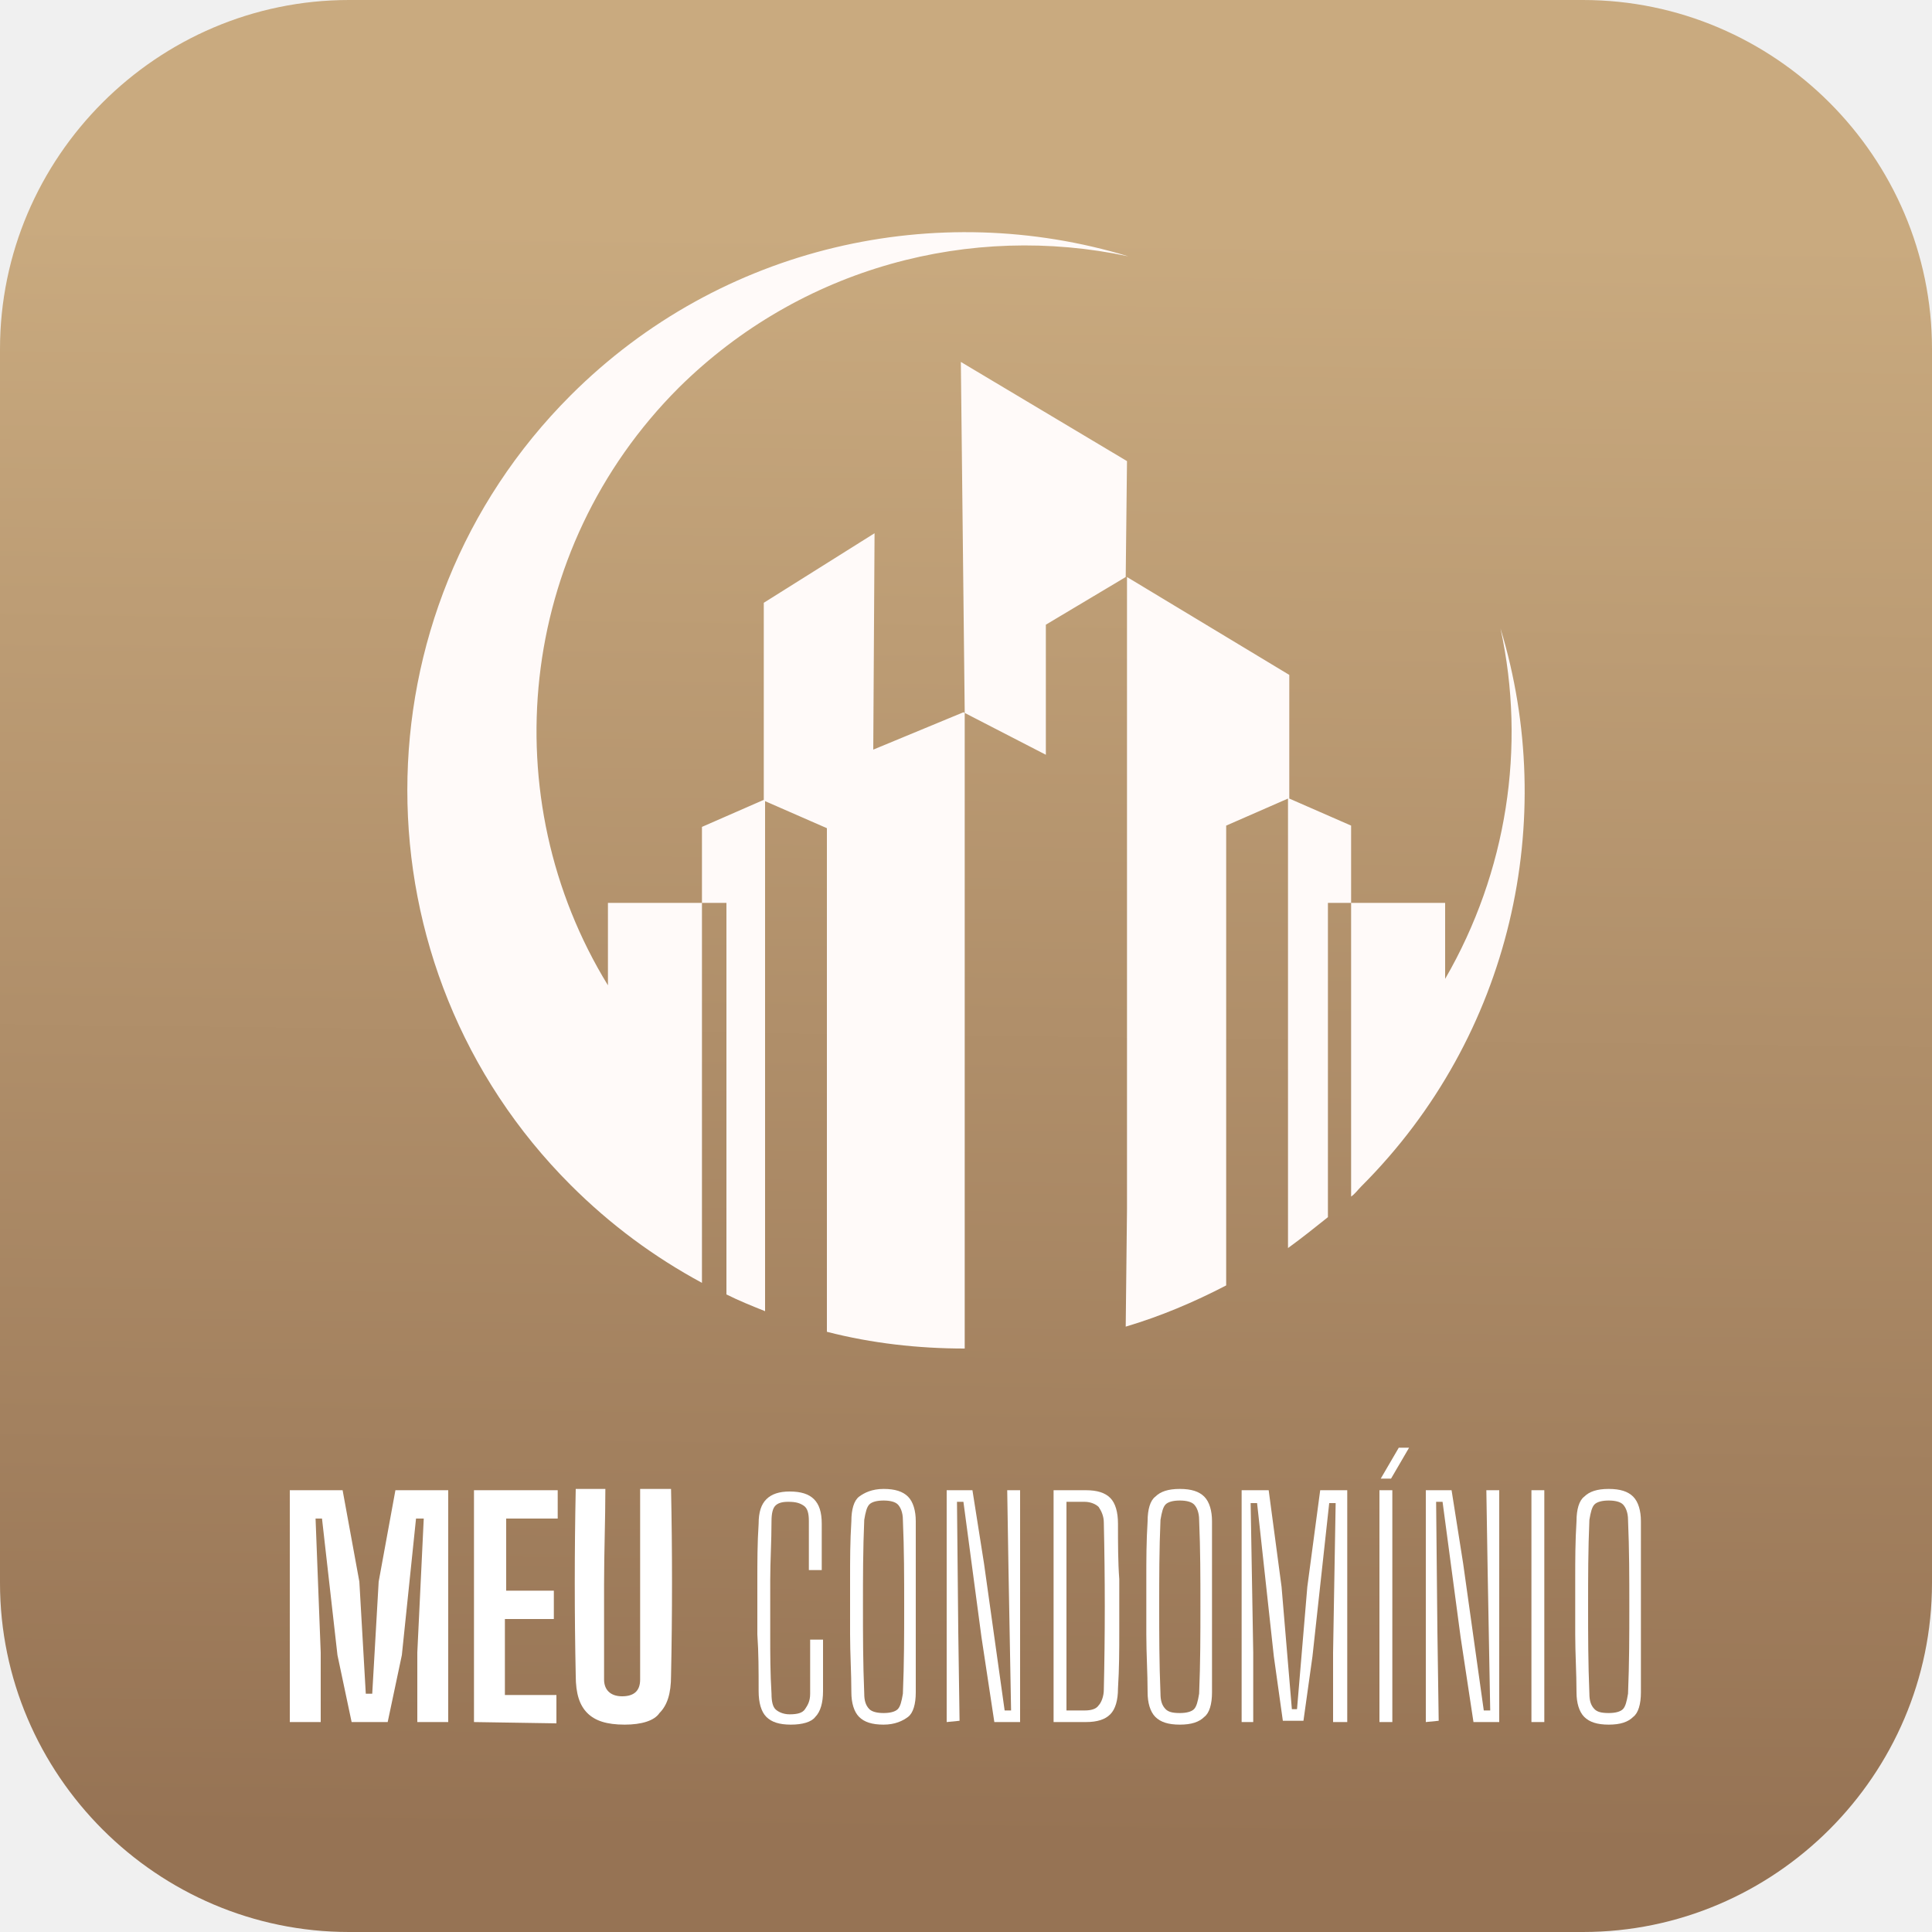
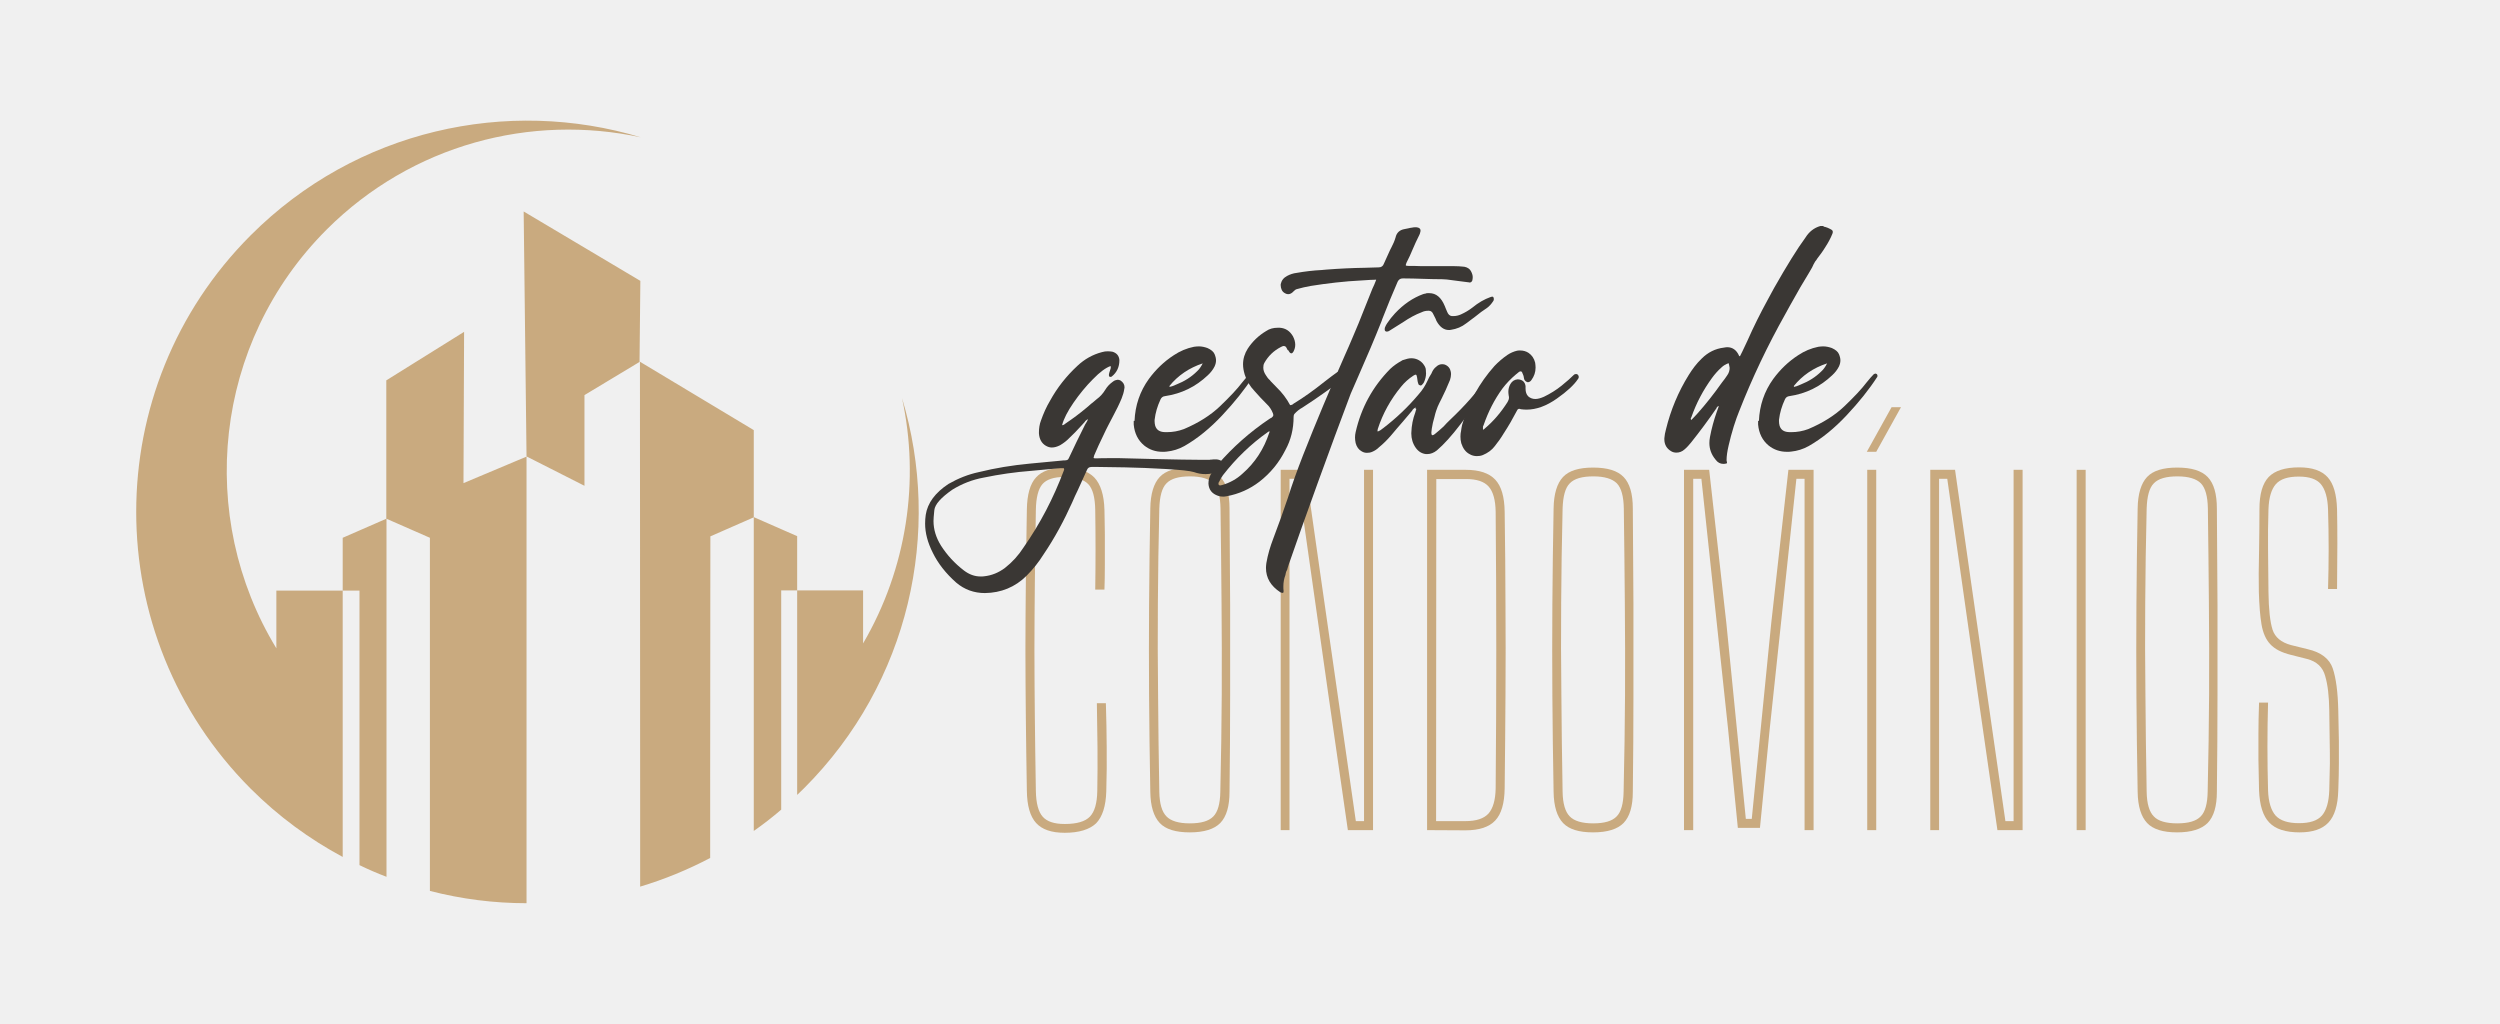
- <svg xmlns="http://www.w3.org/2000/svg" version="1.1" id="Layer_1" x="0px" y="0px" width="150px" height="150px" viewBox="0 0 150 150" style="enable-background:new 0 0 150 150;" xml:space="preserve">
+ <svg xmlns="http://www.w3.org/2000/svg" version="1.1" id="Layer_1" x="0px" y="0px" width="1221.2px" height="500px" viewBox="0 0 1221.2 500" style="enable-background:new 0 0 1221.2 500;" xml:space="preserve">
  <style type="text/css">
- 	.st0{fill:url(#SVGID_1_);}
- 	.st1{fill:#FFFAF9;}
- 	.st2{fill:none;}
- 	.st3{fill:#FFFFFF;}
+ 	.st0{fill:none;}
+ 	.st1{fill:#C9AA7F;}
+ 	.st2{fill:#3A3734;}
</style>
  <g id="layer_x5F_2">
-     <linearGradient id="SVGID_1_" gradientUnits="userSpaceOnUse" x1="7347.317" y1="7317.453" x2="7368.102" y2="5561.139" gradientTransform="matrix(7.110000e-02 0 0 7.110000e-02 -448.2121 -377.4283)">
-       <stop offset="0" style="stop-color:#967354" />
-       <stop offset="1" style="stop-color:#C9AA7F" />
-     </linearGradient>
-     <path class="st0" d="M122.9,0H27.1C12.2,0,0,12.2,0,27.1v95.8C0,137.8,12.2,150,27.1,150h95.8c14.9,0,27.1-12.2,27.1-27.1V27.1   C150,12.2,137.8,0,122.9,0z" />
-     <path class="st1" d="M87.5,93.9l0-49.1l12.6,7.6V62l4.8,2.1v6V85v7.3v0.6c0.3-0.2,0.5-0.5,0.8-0.8c11.7-11.7,15.3-28.5,10.8-43.3   c2,9.2,0.5,18.9-4.3,27.2v-5.9h-7.3h-1.8v16.4v5.8v2.2c-1,0.8-2,1.6-3.1,2.4v-4.6v-3.6V62l-4.8,2.1v27.2l0,0v8.5   c-2.5,1.3-5.1,2.4-7.8,3.2L87.5,93.9L87.5,93.9L87.5,93.9z M44.3,30.7C56,19,72.8,15.4,87.6,19.9c-12.2-2.6-25.4,0.8-34.9,10.2   C40.1,42.7,38.3,62,47.2,76.5v-6.4h7.4h1.8v16.7v6.2v7.5c1,0.5,2,0.9,3,1.3v-8.8V89V62.2l4.8,2.1v27.2l0,0v11.9   c3.5,0.9,7.1,1.3,10.7,1.3v-2.1v-8.2V55.3l-0.3-27.2l12.9,7.7l-0.1,9l-6.2,3.7v0v10.1l-6.4-3.3l-7,2.9l0.1-16.8l-8.6,5.4v15.3   l-4.8,2.1v5.9v15.2V93v6.6c-3.7-2-7.1-4.5-10.2-7.6C27.4,75.1,27.4,47.6,44.3,30.7L44.3,30.7z" />
    <g>
-       <rect y="107.2" class="st2" width="150" height="35" />
-       <path class="st3" d="M22.5,133.7v-18h4.1l1.3,7.1l0.5,8.7h0.5l0.5-8.7l1.3-7.1h4.1v18h-2.4v-5.4l0.5-10.4h-0.6l-1.1,10.6l-1.1,5.2    h-2.8l-1.1-5.2L25,117.9h-0.5l0.4,10.4v5.4H22.5z" />
-       <path class="st3" d="M36.8,133.7v-18h6.5v2.2h-4v5.6H43v2.2h-3.8v5.9h4v2.2L36.8,133.7L36.8,133.7z" />
-       <path class="st3" d="M48.5,133.9c-1.4,0-2.3-0.3-2.9-0.9c-0.6-0.6-0.9-1.5-0.9-2.9c-0.1-4.8-0.1-9.6,0-14.5H47    c0,2.4-0.1,4.9-0.1,7.4s0,5,0,7.4c0,0.8,0.5,1.3,1.4,1.3c0.9,0,1.4-0.4,1.4-1.3c0-2.4,0-4.9,0-7.4s0-5,0-7.4h2.4    c0.1,4.8,0.1,9.7,0,14.5c0,1.4-0.3,2.3-0.9,2.9C50.8,133.6,49.8,133.9,48.5,133.9z" />
-       <path class="st3" d="M61.4,133.9c-0.9,0-1.5-0.2-1.9-0.6s-0.6-1.1-0.6-2c0-1.6,0-3-0.1-4.4c0-1.4,0-2.8,0-4.2s0-2.9,0.1-4.4    c0-0.9,0.2-1.5,0.6-1.9s1-0.6,1.8-0.6c0.9,0,1.5,0.2,1.9,0.6c0.4,0.4,0.6,1,0.6,1.9c0,0.3,0,0.7,0,1.1c0,0.4,0,0.9,0,1.4    c0,0.5,0,0.8,0,1.1h-1c0-0.6,0-1.3,0-1.9c0-0.7,0-1.3,0-1.9c0-0.6-0.1-1-0.4-1.2s-0.6-0.3-1.2-0.3c-0.5,0-0.8,0.1-1,0.3    c-0.2,0.2-0.3,0.6-0.3,1.2c0,1.6-0.1,3.1-0.1,4.6c0,1.4,0,2.8,0,4.3c0,1.4,0,2.9,0.1,4.5c0,0.6,0.1,1,0.3,1.2    c0.2,0.2,0.6,0.4,1.1,0.4c0.6,0,1-0.1,1.2-0.4s0.4-0.6,0.4-1.2c0-0.7,0-1.3,0-2.1c0-0.7,0-1.4,0-2.1h1c0,0.7,0,1.4,0,2s0,1.3,0,2    c0,0.9-0.2,1.6-0.6,2C63,133.7,62.3,133.9,61.4,133.9z" />
-       <path class="st3" d="M68.6,133.9c-0.9,0-1.5-0.2-1.9-0.6c-0.4-0.4-0.6-1.1-0.6-1.9c0-1.5-0.1-3-0.1-4.5c0-1.4,0-2.8,0-4.3    s0-2.9,0.1-4.5c0-0.9,0.2-1.6,0.6-1.9s1-0.6,1.9-0.6s1.5,0.2,1.9,0.6c0.4,0.4,0.6,1.1,0.6,1.9c0,1.6,0,3,0,4.5s0,2.8,0,4.3    c0,1.4,0,2.9,0,4.5c0,0.9-0.2,1.6-0.6,1.9S69.5,133.9,68.6,133.9z M68.6,133c0.5,0,0.9-0.1,1.1-0.3c0.2-0.2,0.3-0.6,0.4-1.2    c0.1-2.4,0.1-4.6,0.1-6.8c0-2.2,0-4.4-0.1-6.7c0-0.6-0.2-1-0.4-1.2s-0.6-0.3-1.1-0.3s-0.9,0.1-1.1,0.3s-0.3,0.6-0.4,1.2    c-0.1,2.3-0.1,4.5-0.1,6.7s0,4.4,0.1,6.8c0,0.5,0.1,0.9,0.4,1.2C67.7,132.9,68.1,133,68.6,133z" />
-       <path class="st3" d="M73.5,133.7v-18h2l0.9,5.7l1.6,11.4h0.5l-0.2-10.9l-0.1-6.2h1v18h-2l-1-6.6l-1.4-10.5h-0.5l0.1,10.1l0.1,6.9    L73.5,133.7L73.5,133.7z" />
-       <path class="st3" d="M81.8,133.7v-18h2.5c0.9,0,1.5,0.2,1.9,0.6c0.4,0.4,0.6,1.1,0.6,2c0,1.5,0,3,0.1,4.3c0,1.4,0,2.7,0,4.1    c0,1.4,0,2.8-0.1,4.4c0,0.9-0.2,1.6-0.6,2c-0.4,0.4-1,0.6-1.9,0.6L81.8,133.7L81.8,133.7z M82.8,132.8h1.4c0.5,0,0.9-0.1,1.1-0.4    c0.2-0.2,0.4-0.7,0.4-1.2c0.1-4.3,0.1-8.6,0-13c0-0.5-0.2-0.9-0.4-1.2c-0.2-0.2-0.6-0.4-1.1-0.4h-1.4V132.8z" />
-       <path class="st3" d="M91.6,133.9c-0.9,0-1.5-0.2-1.9-0.6c-0.4-0.4-0.6-1.1-0.6-1.9c0-1.5-0.1-3-0.1-4.5c0-1.4,0-2.8,0-4.3    s0-2.9,0.1-4.5c0-0.9,0.2-1.6,0.6-1.9c0.4-0.4,1-0.6,1.9-0.6s1.5,0.2,1.9,0.6c0.4,0.4,0.6,1.1,0.6,1.9c0,1.6,0,3,0,4.5    s0,2.8,0,4.3c0,1.4,0,2.9,0,4.5c0,0.9-0.2,1.6-0.6,1.9C93.1,133.7,92.5,133.9,91.6,133.9z M91.6,133c0.5,0,0.9-0.1,1.1-0.3    c0.2-0.2,0.3-0.6,0.4-1.2c0.1-2.4,0.1-4.6,0.1-6.8c0-2.2,0-4.4-0.1-6.7c0-0.6-0.2-1-0.4-1.2c-0.2-0.2-0.6-0.3-1.1-0.3    c-0.5,0-0.9,0.1-1.1,0.3c-0.2,0.2-0.3,0.6-0.4,1.2c-0.1,2.3-0.1,4.5-0.1,6.7s0,4.4,0.1,6.8c0,0.5,0.1,0.9,0.4,1.2    C90.7,132.9,91,133,91.6,133z" />
-       <path class="st3" d="M96.4,133.7v-18h2.1l1,7.5l0.8,9.5h0.4l0.8-9.5l1-7.5h2.1v18h-1.1v-5.4l0.2-11.6h-0.5l-1.3,11.9l-0.7,5h-1.6    l-0.7-5l-1.3-11.9h-0.5l0.2,11.6v5.4H96.4z" />
-       <path class="st3" d="M107.1,133.7v-18h1v18H107.1z M107.2,114.8l1.4-2.4h0.8l-1.4,2.4H107.2z" />
-       <path class="st3" d="M110.7,133.7v-18h2l0.9,5.7l1.6,11.4h0.5l-0.2-10.9l-0.1-6.2h1v18h-2l-1-6.6l-1.4-10.5h-0.5l0.1,10.1l0.1,6.9    L110.7,133.7L110.7,133.7z" />
-       <path class="st3" d="M118.9,133.7v-18h1v18H118.9z" />
-       <path class="st3" d="M124.9,133.9c-0.9,0-1.5-0.2-1.9-0.6c-0.4-0.4-0.6-1.1-0.6-1.9c0-1.5-0.1-3-0.1-4.5c0-1.4,0-2.8,0-4.3    s0-2.9,0.1-4.5c0-0.9,0.2-1.6,0.6-1.9c0.4-0.4,1-0.6,1.9-0.6c0.9,0,1.5,0.2,1.9,0.6c0.4,0.4,0.6,1.1,0.6,1.9c0,1.6,0,3,0,4.5    s0,2.8,0,4.3c0,1.4,0,2.9,0,4.5c0,0.9-0.2,1.6-0.6,1.9C126.4,133.7,125.8,133.9,124.9,133.9z M124.9,133c0.5,0,0.9-0.1,1.1-0.3    c0.2-0.2,0.3-0.6,0.4-1.2c0.1-2.4,0.1-4.6,0.1-6.8c0-2.2,0-4.4-0.1-6.7c0-0.6-0.2-1-0.4-1.2c-0.2-0.2-0.6-0.3-1.1-0.3    c-0.5,0-0.9,0.1-1.1,0.3s-0.3,0.6-0.4,1.2c-0.1,2.3-0.1,4.5-0.1,6.7s0,4.4,0.1,6.8c0,0.5,0.1,0.9,0.4,1.2    C124,132.9,124.3,133,124.9,133z" />
+       <rect x="471.8" y="177.8" class="st0" width="696.9" height="279.4" />
+       <path class="st1" d="M520.1,406.8c-6.5,0-11.1-1.6-14-4.8c-2.9-3.2-4.4-8.4-4.5-15.7c-0.2-12.7-0.4-24.6-0.5-35.9    c-0.1-11.2-0.2-22.2-0.2-32.9c0-10.7,0.1-21.7,0.2-32.8c0.1-11.2,0.3-23.1,0.5-35.7c0.1-7.4,1.6-12.7,4.5-15.8    c2.8-3.1,7.4-4.7,13.8-4.7c6.7,0,11.6,1.6,14.7,4.8c3,3.2,4.7,8.4,4.9,15.7c0.1,3,0.1,7,0.2,12c0,5,0,10,0,15s-0.1,9-0.2,12H535    c0.2-13,0.2-26,0-38.9c-0.1-6.1-1.2-10.3-3.4-12.6s-6.1-3.5-11.8-3.5c-5.1,0-8.6,1.2-10.6,3.5s-3.1,6.5-3.2,12.6    c-0.2,12.6-0.4,24.5-0.5,35.7s-0.2,22.1-0.2,32.8c0,10.7,0.1,21.7,0.2,32.9s0.3,23.2,0.5,35.9c0.1,5.9,1.2,10.1,3.3,12.5    c2.1,2.4,5.6,3.6,10.8,3.6c5.9,0,10-1.2,12.3-3.6s3.5-6.5,3.6-12.5c0.1-7.2,0.2-14.4,0.1-21.5c-0.1-7.2-0.2-14.3-0.3-21.4h4.4    c0.2,7.7,0.4,14.8,0.4,21.5c0.1,6.6,0,13.8-0.2,21.5c-0.2,7.3-1.9,12.5-5,15.7C532.2,405.2,527.1,406.8,520.1,406.8z" />
+       <path class="st1" d="M581.2,406.6c-6.9,0-11.8-1.5-14.7-4.6s-4.5-8.1-4.6-15.2c-0.3-16.5-0.5-32.2-0.6-47s-0.1-29.6,0-44.4    s0.3-30.5,0.6-47c0.1-7.2,1.7-12.3,4.6-15.4c2.9-3.1,7.8-4.6,14.7-4.6c7,0,11.9,1.5,14.9,4.6s4.5,8.2,4.5,15.4    c0.1,16.5,0.2,32.2,0.3,47c0,14.8,0,29.6,0,44.4s-0.1,30.5-0.3,47c0,7-1.5,12.1-4.5,15.2C593.2,405,588.2,406.6,581.2,406.6z     M581.2,402.2c5.5,0,9.3-1.1,11.5-3.4c2.2-2.2,3.3-6.3,3.4-12c0.4-16.8,0.6-32.7,0.7-47.6c0.1-15,0-29.8-0.1-44.5    s-0.3-30.1-0.5-46.3c-0.1-5.9-1.2-10-3.4-12.3c-2.2-2.2-6-3.4-11.5-3.4s-9.3,1.1-11.5,3.4c-2.2,2.2-3.3,6.3-3.5,12.3    c-0.4,16.1-0.6,31.6-0.7,46.3c-0.1,14.7-0.1,29.5,0.1,44.5c0.1,15,0.3,30.8,0.6,47.6c0.1,5.8,1.3,9.8,3.5,12    C571.9,401,575.7,402.2,581.2,402.2z" />
+       <path class="st1" d="M625.6,405.5v-176h12.1l7.9,55.4l16.7,116.2h4V229.5h4.4v176h-12.3l-9.5-66l-15-105.6h-4v171.6H625.6z" />
+       <path class="st1" d="M697.1,405.5v-176H716c6.6,0,11.4,1.6,14.4,4.8s4.5,8.4,4.6,15.7c0.2,16.1,0.4,31.4,0.4,45.9    c0.1,14.5,0.1,28.9,0,43.4c-0.1,14.4-0.2,29.7-0.4,45.8c-0.1,7.3-1.6,12.5-4.6,15.7s-7.8,4.8-14.6,4.8L697.1,405.5L697.1,405.5z     M701.5,401.1h14.3c5.3,0,9-1.2,11.3-3.7c2.2-2.5,3.4-6.6,3.5-12.3c0.4-45,0.4-90.1,0-135.1c-0.1-5.7-1.2-9.8-3.4-12.3    s-5.9-3.7-11.1-3.7h-14.5L701.5,401.1L701.5,401.1z" />
+       <path class="st1" d="M778.2,406.6c-6.9,0-11.8-1.5-14.7-4.6s-4.5-8.1-4.6-15.2c-0.3-16.5-0.5-32.2-0.6-47s-0.1-29.6,0-44.4    s0.3-30.5,0.6-47c0.1-7.2,1.7-12.3,4.6-15.4c2.9-3.1,7.8-4.6,14.7-4.6c7,0,11.9,1.5,14.9,4.6s4.5,8.2,4.5,15.4    c0.1,16.5,0.2,32.2,0.3,47c0,14.8,0,29.6,0,44.4s-0.1,30.5-0.3,47c0,7-1.5,12.1-4.5,15.2C790.2,405,785.2,406.6,778.2,406.6z     M778.2,402.2c5.5,0,9.3-1.1,11.5-3.4c2.2-2.2,3.3-6.3,3.4-12c0.4-16.8,0.6-32.7,0.7-47.6c0.1-15,0-29.8-0.1-44.5    s-0.3-30.1-0.5-46.3c-0.1-5.9-1.2-10-3.4-12.3c-2.2-2.2-6-3.4-11.5-3.4s-9.3,1.1-11.5,3.4c-2.2,2.2-3.3,6.3-3.5,12.3    c-0.4,16.1-0.6,31.6-0.7,46.3c-0.1,14.7-0.1,29.5,0.1,44.5c0.1,15,0.3,30.8,0.6,47.6c0.1,5.8,1.3,9.8,3.5,12    C768.9,401,772.7,402.2,778.2,402.2z" />
+       <path class="st1" d="M822.6,405.5v-176h12.3l8.4,75l9.5,95.5h2.9l9.5-95.5l8.4-75h12.3v176h-4.4V233.9h-4l-13,121.9l-4.8,48.6    h-10.8l-4.8-48.6l-13-121.9h-4v171.6H822.6z" />
+       <path class="st1" d="M911.9,220.7l12.1-21.8h4.6l-12.1,21.8H911.9z M912.1,405.5v-176h4.4v176H912.1z" />
+       <path class="st1" d="M942.9,405.5v-176H955l7.9,55.4l16.7,116.2h4V229.5h4.4v176h-12.3l-9.5-66l-15-105.6h-4v171.6H942.9z" />
+       <path class="st1" d="M1014.4,405.5v-176h4.4v176H1014.4z" />
+       <path class="st1" d="M1063.5,406.6c-6.9,0-11.8-1.5-14.7-4.6c-2.9-3.1-4.5-8.1-4.6-15.2c-0.3-16.5-0.5-32.2-0.6-47    s-0.1-29.6,0-44.4s0.3-30.5,0.6-47c0.1-7.2,1.7-12.3,4.6-15.4c2.9-3.1,7.8-4.6,14.7-4.6c7,0,11.9,1.5,14.9,4.6s4.5,8.2,4.5,15.4    c0.1,16.5,0.2,32.2,0.3,47c0,14.8,0,29.6,0,44.4s-0.1,30.5-0.3,47c0,7-1.5,12.1-4.5,15.2C1075.4,405,1070.4,406.6,1063.5,406.6z     M1063.5,402.2c5.5,0,9.3-1.1,11.5-3.4c2.2-2.2,3.3-6.3,3.4-12c0.4-16.8,0.6-32.7,0.7-47.6c0.1-15,0-29.8-0.1-44.5    s-0.3-30.1-0.5-46.3c-0.1-5.9-1.2-10-3.4-12.3c-2.2-2.2-6-3.4-11.5-3.4s-9.3,1.1-11.5,3.4c-2.2,2.2-3.3,6.3-3.5,12.3    c-0.4,16.1-0.6,31.6-0.7,46.3s-0.1,29.5,0.1,44.5c0.1,15,0.3,30.8,0.6,47.6c0.1,5.8,1.3,9.8,3.5,12    C1054.1,401,1058,402.2,1063.5,402.2z" />
+       <path class="st1" d="M1123.3,406.6c-6.8,0-11.8-1.6-14.8-4.8c-3.1-3.2-4.7-8.4-5-15.7c-0.1-5.7-0.2-10.7-0.3-15    c0-4.3,0-8.5,0-12.8s0.1-9.3,0.3-15.1h4.4c-0.4,14.3-0.4,28.6,0,42.9c0.2,5.7,1.5,9.8,3.7,12.3c2.3,2.5,6.1,3.7,11.4,3.7    s9-1.2,11.2-3.7s3.4-6.6,3.6-12.3c0.1-5.1,0.2-9.4,0.3-13.1c0-3.7,0-7.5-0.1-11.4s-0.1-8.8-0.2-14.6c-0.1-6.8-0.7-12.4-2-16.8    c-1.2-4.4-4.2-7.1-8.8-8.3l-7.9-2c-4.5-1.1-7.9-2.8-10.1-5.2c-2.2-2.3-3.6-5.6-4.3-9.7c-0.7-4.1-1.1-9.4-1.3-15.9    c-0.1-5.6-0.1-12.1,0.1-19.5c0.1-7.3,0.2-14.3,0.2-21c0-7.3,1.5-12.4,4.5-15.6c3-3.1,8-4.7,14.9-4.7c6.4,0,11,1.6,13.9,4.8    s4.4,8.4,4.6,15.7c0.2,9.3,0.2,22.3,0,38.9h-4.4c0.4-13,0.4-26,0-38.9c-0.2-5.7-1.4-9.8-3.5-12.3s-5.7-3.7-10.8-3.7    c-5.3,0-9,1.2-11.2,3.7s-3.4,6.6-3.6,12.3c-0.2,6.7-0.3,13.4-0.2,20.1c0.1,6.7,0.1,13.4,0.2,20.2c0.1,8.6,0.8,14.7,2,18.5    c1.2,3.7,4.2,6.2,9,7.5l8.1,2c6.6,1.5,10.7,4.7,12.3,9.4c1.6,4.7,2.5,11.6,2.7,20.5c0.1,6.1,0.2,11.1,0.3,14.9c0,3.9,0,7.6,0,11.1    c0,3.6-0.1,7.9-0.3,13.1c-0.2,7.3-1.8,12.5-4.8,15.7C1134.4,405,1129.7,406.6,1123.3,406.6z" />
+     </g>
+     <path class="st1" d="M312.7,393.1l-0.1-216.4l55.6,33.4v42.5l21.2,9.3v26.5v65.3v32v2.6c1.1-1.1,2.3-2.2,3.4-3.3   c51.6-51.6,67.5-125.4,47.8-190.6c8.8,40.3,2.4,83.3-19,119.9v-25.9h-32.1h-7.9v72v25.4v9.7c-4.3,3.7-8.8,7.2-13.4,10.4v-20.1   v-15.7V252.7L347,262l-0.1,119.9l0,0v37.2c-11,5.8-22.5,10.5-34.2,14L312.7,393.1L312.7,393.1L312.7,393.1z M122.5,114.9   c51.6-51.6,125.4-67.5,190.6-47.8c-53.6-11.6-111.8,3.4-153.5,45c-55.5,55.5-63.7,140.4-24.6,204.6v-28.2h32.5h8.1v73.6v27.4v33.1   c4.3,2.1,8.7,4,13.2,5.7v-38.8v-18.2V253.4l21.2,9.3v120l0,0v52.5c15.5,4,31.3,6,47.2,6v-9.3v-36.2V223.1l-1.4-119.8l57,33.9   l-0.4,39.6L285.5,193v-0.1v44.4L257.3,223l-30.9,13l0.3-73.9l-38,23.7v67.6l-21.3,9.3v25.9v66.9v34.1v29   c-16.2-8.7-31.4-19.8-45-33.4C47.9,310.5,47.9,189.5,122.5,114.9L122.5,114.9z" />
+     <g>
+       <rect x="521.8" y="97.8" class="st0" width="699.4" height="178.1" />
+       <path class="st2" d="M531.5,204.8c-0.4,0.1-0.7,0.3-0.9,0.5c-0.3,0.2-0.5,0.4-0.6,0.6c-0.1,0.1-0.1,0.2-0.2,0.3l-2.2,2.4    c-1.6,1.8-3.3,3.5-5.1,5.2c-1.4,1.5-3,2.7-4.7,3.7c-1.4,0.7-2.7,1.1-4,1.1c-1,0-2-0.3-3-0.9c-2-1.2-3.1-3.2-3.3-6v-0.5    c0-2,0.3-4,1-5.8c1.2-3.4,2.6-6.6,4.4-9.6c3.5-6.4,8-12.1,13.4-17.1c3.4-3.2,7.4-5.5,12-6.7c1-0.3,1.9-0.4,2.9-0.4    c0.7,0,1.5,0.1,2.2,0.2c2,0.6,3.2,1.9,3.4,4v0.2c0,3.2-1.2,5.9-3.7,7.9c-0.1,0.1-0.3,0.2-0.4,0.2c-0.1,0-0.3,0-0.3,0    c-0.1,0-0.3,0-0.4-0.1c-0.2-0.1-0.3-0.3-0.3-0.5s0-0.3,0-0.4v-0.3c0.1-0.4,0.2-0.8,0.3-1.2c0.1-0.1,0.1-0.3,0.2-0.5V181    c0.1-0.4,0.2-0.7,0.3-0.9c0-0.3,0.1-0.4,0.1-0.5c0-0.3,0-0.5-0.1-0.8c-2.3,0.8-5.2,2.9-8.6,6.4c-3.4,3.4-6.6,7.3-9.5,11.5    s-4.8,7.9-5.6,11c0.3,0,0.6-0.1,0.8-0.2c0.3-0.1,0.5-0.3,0.7-0.5c0.1-0.1,0.3-0.1,0.3-0.2c3.4-2.3,6.8-4.8,10-7.5    c0.8-0.7,1.6-1.3,2.3-2c0.5-0.4,1-0.7,1.4-1.1c0.4-0.4,0.9-0.8,1.4-1.2c1.7-1.2,3.1-2.8,4.2-4.6c0.9-1.5,2-2.7,3.5-3.8    c0.6-0.5,1.1-0.8,1.6-0.9c0.5-0.1,0.8-0.2,0.9-0.2c0.5,0,1,0.1,1.5,0.4c1.2,0.8,1.9,1.9,1.9,3.2c0,0.2,0,0.5-0.1,0.8    c-0.2,1.6-0.7,3.2-1.3,4.7c-1.2,2.9-2.6,5.7-4.1,8.5c-1.5,2.9-3.2,6-4.8,9.5c-1.7,3.5-3.2,6.7-4.4,9.6c-0.1,0.1-0.1,0.1-0.1,0.2    c-0.2,0.6-0.3,1-0.3,1.2v0.1c0.1,0.1,0.4,0.2,0.9,0.2h0.5c1.8-0.1,4-0.1,6.8-0.1h4.5c4.9,0.1,10.2,0.3,15.8,0.4    c5.9,0.1,10.7,0.2,14.6,0.3c3.8,0,6.8,0.1,8.7,0.1h4.9c0.3-0.1,0.6-0.1,1-0.1c0.5-0.1,1.1-0.1,1.6-0.1h0.8c1,0.1,1.8,0.4,2.6,0.9    c0.1,0.1,0.1,0.1,0.1,0.2c0.4,0.1,0.7,0.3,0.9,0.6s0.3,0.5,0.3,0.8v0.3c-0.1,1.2-0.7,2.1-1.8,2.6c-2.5,1.2-5,1.8-7.5,1.8    c-1.9,0-3.8-0.3-5.7-1c-2-0.6-6.6-1.1-13.7-1.5c-7.2-0.4-13.8-0.7-19.9-0.8c-6.1-0.1-10.5-0.2-13.2-0.2h-3.2    c-1.2,0-1.9,0.5-2.3,1.6l-4.4,9.7c-1,2-1.9,4-2.7,5.9c-4,8.9-8.6,17.5-14.1,25.6c-2.3,3.7-5.1,7.2-8.2,10.3    c-5.6,5.6-12.5,8.4-20.4,8.5c-5.3,0-10-1.7-14-5.1c-5.1-4.5-8.9-9.4-11.4-14.5c-2.6-5.1-3.8-9.9-3.8-14.3c0-1.5,0.1-2.9,0.3-4.3    c0.9-5.8,4.6-10.8,11.1-15.1c4.7-2.7,9.7-4.7,14.9-5.8c8.1-2,16.2-3.3,24.5-4.1l15.8-1.5c0.6-0.1,1.1-0.1,1.6-0.1    c0.4,0,0.8-0.1,1.2-0.2c0.3-0.1,0.6-0.4,0.8-0.9c2.4-5.2,5.1-10.7,8-16.5C530.7,206.5,531.1,205.6,531.5,204.8z M470.9,278.7    c2.5,1.9,5.2,2.9,8.1,2.9c0.6,0,1.2,0,1.8-0.1c3.7-0.4,7-1.8,10-4c3.7-2.9,6.7-6.2,9.2-10.1c8.1-11.6,14.6-24.1,19.6-37.4    c0.1-0.2,0.1-0.4,0.2-0.5v-0.3c0-0.4-0.1-0.5-0.4-0.5H518l-4.6,0.4l-9.7,0.9c-7.8,0.6-15.5,1.7-23.2,3.3c-5.5,1-10.6,3-15.3,5.9    c-5.6,3.9-8.5,7.2-8.8,10s-0.4,4.5-0.4,5.3c0,4.1,1.2,8.1,3.7,12.1C462.6,271.1,466.3,275.2,470.9,278.7z" />
+       <path class="st2" d="M554.2,205.6c0.3-7.5,2.6-14.4,7-20.5c3.4-4.6,7.4-8.5,12.2-11.6c3-2,6.3-3.4,9.8-4.1    c0.8-0.1,1.6-0.2,2.4-0.2c1.4,0,2.8,0.3,4.2,0.8c1.8,0.8,3,1.8,3.5,3s0.7,2.2,0.7,3c0,1-0.2,1.9-0.7,3c-0.8,1.6-1.9,3-3.3,4.3    c-5.9,5.6-12.8,9-20.9,10.2c-1.1,0.1-1.8,0.7-2.2,1.6c-1.5,3.2-2.5,6.5-2.9,10v0.7c0,0.7,0.1,1.5,0.3,2.2c0.6,1.8,1.8,2.7,3.7,3    c0.7,0.1,1.3,0.1,2,0.1c2.9,0,5.6-0.5,8.3-1.5c7.1-3,13-6.7,17.7-11.2s8.3-8.3,10.8-11.6c1.5-1.9,2.7-3.2,3.5-4    c0.3-0.2,0.6-0.3,0.9-0.3c0.1,0,0.2,0,0.3,0.1c0.3,0.1,0.5,0.3,0.5,0.5c0.1,0.2,0.1,0.3,0.1,0.5c0,0.1,0,0.3-0.1,0.5    c-4,6.2-9,12.4-14.9,18.7s-12.1,11.4-18.6,15.1c-2.7,1.5-5.6,2.4-8.6,2.7c-0.7,0.1-1.3,0.1-2,0.1c-3.4,0-6.4-1-9-3.1    c-3-2.5-4.7-5.9-5.1-10.2v-1.8H554.2z M571.2,188.6l0.1,0.1c0,0.1,0,0.2,0.1,0.3c0.4-0.1,0.7-0.3,1.1-0.3l2.2-0.9    c3.8-1.5,7.2-3.6,10.1-6.5c1-0.9,1.9-2.2,2.7-3.8C580.9,179.7,575.4,183.4,571.2,188.6z" />
+       <path class="st2" d="M630.2,197.9c0.4,0,0.7-0.1,0.9-0.2c0.3-0.1,0.5-0.2,0.6-0.4c0.1-0.1,0.3-0.1,0.3-0.2    c4.8-2.9,9.8-6.5,15.2-10.8c2.3-1.8,4.3-3.3,6-4.5c0.6-0.2,1.1-0.3,1.6-0.3c0.6,0,1.2,0.1,1.8,0.3c0.3,0.1,0.5,0.3,0.8,0.5    c0.2,0.2,0.4,0.5,0.4,0.8v0.3c0,0.1,0,0.3-0.1,0.4c-0.1,0.1-0.3,0.3-0.5,0.4c-6.2,4.8-13.1,9.8-21,14.9c-1.5,0.8-2.7,1.8-3.8,3    c-0.4,0.4-0.5,1-0.5,1.5c0,5.9-1.3,11.3-4,16.2c-3.1,6.2-7.3,11.3-12.7,15.5c-4.7,3.6-10,6-16,7.1c-0.6,0.1-1.1,0.2-1.6,0.2    c-0.9,0-1.8-0.1-2.6-0.4c-2.9-1-4.5-2.9-4.7-5.9c0-1.8,0.4-3.3,1.2-4.7c1-1.7,2.1-3.2,3.3-4.6c7.4-8.6,15.8-16,25.3-22.4    c0.1,0,0.1,0,0.2-0.1c0.3-0.2,0.6-0.4,0.9-0.5c0.5-0.4,0.8-0.8,0.8-1.3c0-0.2-0.1-0.5-0.2-0.8c-0.7-1.8-1.7-3.3-3.1-4.6    c-2-2-4-4.1-5.9-6.3c-2.3-2.4-3.9-5.1-4.8-8.1c-0.5-1.7-0.8-3.3-0.8-4.9c0-2.8,0.8-5.3,2.3-7.7c2.3-3.5,5.3-6.4,9-8.6    c1.6-1.1,3.5-1.6,5.6-1.6h1.1c2.8,0.2,4.9,1.6,6.4,4.2c0.7,1.4,1.1,2.7,1.1,4.1c0,1.2-0.3,2.3-0.9,3.4c-0.3,0.5-0.6,0.8-1,0.8    s-0.8-0.3-1.2-1l-0.2-0.4L629,171c-0.5-1.1-0.9-1.7-1.2-1.8s-0.5-0.2-0.7-0.2c-0.4,0-0.8,0.2-1.4,0.5c-3.5,1.8-6.2,4.4-8.1,7.8    c-0.4,0.7-0.5,1.5-0.5,2.3c0,1.2,0.4,2.4,1.2,3.6c0.6,1,1.2,1.8,2,2.5c0.1,0.1,0.3,0.3,0.4,0.5c1,1,1.9,2,2.9,3    C626.3,191.8,628.5,194.7,630.2,197.9z M620.1,211v-0.4c-0.1,0.1-0.3,0.1-0.3,0.2c-0.2,0.1-0.4,0.1-0.4,0.2    c-8.4,5.9-15.7,13-22,21.1c-0.7,1-1.3,2-1.8,3.1c-0.1,0.1-0.1,0.3-0.2,0.3c-0.1,0.2-0.2,0.4-0.2,0.7v0.2c0,0.2,0.1,0.4,0.2,0.5    c0.1,0.1,0.3,0.2,0.5,0.2h0.1c0.2,0,0.4,0,0.7-0.1c0.1-0.1,0.3-0.1,0.4-0.1c3.7-1.1,7-2.9,9.8-5.5c6.2-5.4,10.5-12.1,13.1-20    C620.1,211.3,620.1,211.2,620.1,211z" />
+       <path class="st2" d="M672.2,136.6c-0.9,0.1-1.7,0.1-2.5,0.1c-1.6,0.1-3.2,0.2-4.7,0.3c-8.3,0.4-16.7,1.4-24.9,2.7    c-2.2,0.4-4.4,0.9-6.5,1.5c-0.6,0.1-1.1,0.5-1.6,1c-0.9,1-1.8,1.5-2.7,1.5c-0.5,0-1-0.1-1.5-0.4c-0.8-0.4-1.4-1-1.7-1.7    s-0.5-1.4-0.5-2.1v-0.7c0.4-1.8,1.4-3.1,3.1-4c1.5-0.8,3-1.3,4.7-1.5c4-0.7,8.1-1.2,12.2-1.4l2.2-0.2c6.4-0.5,12.7-0.8,19.1-0.9    l6.6-0.2c1.2,0,2.1-0.6,2.5-1.8l2.4-5.3c0.4-1,0.9-1.9,1.3-2.7c0.8-1.5,1.5-3.1,2-4.8c0.5-2.3,2-3.7,4.4-4.1l2-0.4    c0.5-0.1,1.1-0.3,1.6-0.3c0.5-0.1,1.1-0.2,1.6-0.2c0.4,0,0.7,0,1.1,0.1c1,0.2,1.5,0.7,1.5,1.5c0,0.2,0,0.4-0.1,0.7    c-0.1,0.6-0.3,1.1-0.5,1.5c-1.2,2.3-2.2,4.6-3.2,6.9c-0.9,2.2-1.9,4.4-3,6.5c-0.3,0.7-0.4,1.1-0.4,1.3v0.1    c0.1,0.2,0.6,0.3,1.4,0.3c2,0,4.1,0,6,0.1H710c1.8,0,3.5,0.1,5.3,0.3c1.5,0.3,2.6,1,3.2,2.1c0.6,1.1,0.9,2.1,0.9,3    c0,0.5-0.1,1.1-0.2,1.6c-0.3,0.7-0.7,1-1.3,1c-0.1,0-0.3,0-0.4-0.1h-0.2l-7-0.9l-1.5-0.2c-1.4-0.2-2.8-0.4-4.3-0.4    c-3.2,0-6.3-0.1-9.6-0.2c-3.1-0.1-6.2-0.2-9.2-0.2h-0.4c-0.6,0-1.1,0.1-1.4,0.3c-0.5,0.3-1,0.8-1.3,1.6c-2.6,5.9-5,11.9-7.4,18    c-0.1,0.3-0.2,0.6-0.3,0.9c-3.5,8.8-7.2,17.5-11,26.1c-1.4,3.2-2.7,6.3-4.1,9.4c-5,13.2-10.3,27.6-16,43.3s-10.5,29.2-14.4,40.5    c-0.1,0.4-0.2,0.7-0.3,1s-0.2,0.5-0.2,0.7s-0.1,0.3-0.1,0.4l-0.1,0.1v0.1c-0.1,0.1-0.1,0.1-0.1,0.2c0,0,0,0.1-0.1,0.2    c0,0.1-0.1,0.2-0.2,0.4c-0.1,0.2-0.1,0.4-0.2,0.7c-0.1,0.3-0.1,0.6-0.2,1c-0.7,1.8-1,3.7-1,5.5c0,0.7,0,1.5,0.1,2.2v0.3    c0,0.4-0.1,0.7-0.4,0.7c-0.2,0-0.4,0-0.7-0.1c-0.2-0.1-0.4-0.1-0.5-0.2c-4.7-3.1-7-7-7-11.9c0-0.8,0.1-1.6,0.2-2.4    c0.7-4.1,1.9-8.1,3.4-12c2.6-6.9,5-13.5,7.1-19.8c2.1-6.7,4.6-13.6,7.4-20.8c6.4-16.3,13.2-32.4,20.2-48.3    c1.5-3.3,2.9-6.6,4.3-9.9c1.8-4.2,3.6-8.5,5.2-12.7l4.2-10.5c0.6-1.2,1.2-2.6,1.8-4.2V136.6z" />
+       <path class="st2" d="M691.5,199c-0.7,0.4-1.2,0.8-1.5,1.2l-0.2,0.4c-1.5,1.7-2.9,3.4-4.4,5.2c-2,2.3-4,4.6-5.9,6.9    c-1.8,2.1-3.8,4.1-5.9,5.8c-1,1-2.1,1.7-3.3,2.2c-0.9,0.4-1.8,0.5-2.6,0.5s-1.7-0.2-2.5-0.7c-1.5-0.8-2.5-2.2-3-4.1    c-0.2-1-0.3-1.9-0.3-2.7s0.1-1.8,0.3-2.6c2.7-11.9,8.3-22.2,16.9-30.9c1.7-1.6,3.6-2.9,5.6-4c0.3-0.2,0.6-0.4,0.9-0.4    c1.4-0.5,2.7-0.8,3.8-0.8c2.1,0,4,0.8,5.5,2.4c1,1.2,1.6,2.3,1.6,3.3s0.1,1.5,0.1,1.6c0,1.6-0.4,3.1-1.1,4.6c-0.1,0-0.1,0-0.1,0.1    c-0.1,0.1-0.1,0.3-0.2,0.3c-0.2,0.3-0.4,0.5-0.6,0.7c-0.2,0.2-0.4,0.3-0.6,0.3c-0.1,0-0.3,0-0.4-0.1c-0.4-0.1-0.6-0.2-0.7-0.5    c-0.1-0.3-0.2-0.6-0.3-0.9c0-0.1,0-0.3-0.1-0.4c-0.1-0.7-0.2-1.4-0.3-2.1c-0.1-0.7-0.3-1.1-0.4-1.2c-0.1,0-0.3-0.1-0.3-0.1    c-0.2,0-0.6,0.2-1.1,0.5c-2.3,1.5-4.3,3.3-6,5.4c-5.1,6.2-8.9,13-11.4,20.7v0.2c-0.1,0.1-0.1,0.3-0.1,0.4v0.2c0,0.1,0,0.3,0.1,0.4    c0.8-0.3,1.5-0.7,2.2-1.3c0.1-0.1,0.3-0.3,0.4-0.3c6.4-4.9,12.2-10.4,17.4-16.6c1.8-2,3.2-4.2,4.3-6.6c0.5-1.2,1.1-2.3,1.9-3.5    l0.4-0.9c0.5-1,1.1-1.8,1.9-2.4c0.9-0.9,1.9-1.3,3-1.3c0.4,0,0.9,0.1,1.3,0.2c1.7,0.7,2.6,1.9,2.9,3.6l0.1,1c0,1-0.2,1.9-0.5,2.9    c-0.7,1.7-1.4,3.3-2.1,4.9c-0.9,1.8-1.6,3.3-2.1,4.4c-0.7,1.2-1.2,2.5-1.8,3.7c-0.5,1.2-1.1,2.9-1.6,5.1c-0.6,1.9-1,3.8-1.3,5.7    l-0.2,1.8v0.2c0,0.8,0.2,1.2,0.5,1.2s0.7-0.2,1.1-0.5c1.5-1.2,3-2.5,4.4-3.8c1-1.1,2-2.2,3.1-3.2c7.4-7,13.3-13.7,17.8-20.3    c0.6-0.7,1.3-1.4,2.1-1.9c0.2-0.2,0.4-0.3,0.7-0.3s0.5,0.1,0.8,0.3s0.4,0.5,0.4,0.9c0,0.1,0,0.3-0.1,0.5c-0.4,0.9-0.8,1.7-1.4,2.4    c-1.1,1.5-2.3,3.1-3.6,4.9c-3.6,5.1-7.5,10.3-11.7,15.8s-8,9.7-11.4,12.6c-1.5,1.2-3.1,1.8-4.6,1.8h-0.8c-1.9-0.2-3.6-1.2-4.9-3    c-1.5-2.1-2.2-4.5-2.2-7v-0.3c0.1-3.7,0.8-7,1.9-9.9c0.1-0.5,0.3-1,0.4-1.4c0.1-0.1,0.1-0.3,0.1-0.5    C691.3,199.7,691.4,199.4,691.5,199z M697.4,143.2h0.8c3.3,0,5.8,2.1,7.5,6.2c0.1,0.3,0.3,0.6,0.4,1c0.3,0.6,0.5,1.2,0.8,1.9    c0.5,1.3,1.3,2,2.3,2.1h0.8c1.2,0,2.5-0.3,3.6-0.8c2-0.9,3.9-2,5.7-3.4c2.8-2.3,5.7-4,8.8-5.1h0.1c0.1-0.1,0.2-0.1,0.3-0.1    c0.2-0.1,0.4-0.1,0.6-0.1c0.2,0,0.3,0.2,0.5,0.5c0.1,0.3,0.1,0.6,0.1,0.9c0,0.3-0.1,0.5-0.3,0.8c-0.9,1.4-1.9,2.5-3,3.3    c-2,1.3-3.9,2.7-5.7,4.2l-4.4,3.3c-2.3,1.8-4.8,2.8-7.5,3.2c-0.4,0.1-0.7,0.1-1.1,0.1c-2.4,0-4.4-1.5-6-4.4    c-0.1-0.3-0.3-0.6-0.4-1l-1.1-2.2c-0.5-1.2-1.2-1.8-2.2-1.8h-0.4c-1,0-2.1,0.2-3.1,0.7c-3.2,1.2-6.2,2.9-9,4.8    c-2.2,1.4-4.4,2.8-6.7,4.2c-0.4,0.3-0.9,0.5-1.4,0.5c-0.7-0.1-1-0.4-1-1.1c0-0.2,0-0.5,0.1-0.9c0.3-0.8,0.7-1.5,1.1-2.1    c1.2-1.8,2.5-3.4,3.8-4.8c4.2-4.5,8.8-7.6,13.7-9.4c0.4-0.1,0.9-0.3,1.3-0.3C696.7,143.2,697,143.2,697.4,143.2z" />
+       <path class="st2" d="M724.5,209.9c0.1-0.1,0.3-0.1,0.3-0.2c0.2-0.1,0.4-0.2,0.4-0.3c4.4-3.7,8.1-8.1,11.2-13    c0.4-0.7,0.7-1.4,0.7-2.1c0-0.3,0-0.6-0.1-0.9c-0.1-0.7-0.2-1.3-0.2-2c0-1.3,0.3-2.6,1-3.8c0.8-1.4,2-2.2,3.6-2.3    c2.2,0.1,3.5,1.2,3.8,3.3v1.2c0,1.6,0.4,2.9,1.3,3.8c1,0.9,2.2,1.3,3.5,1.3c1.2,0,2.6-0.4,4.2-1.1c3.1-1.5,6-3.3,8.6-5.4    c2.6-2.1,4.5-3.8,5.9-5.2c0.4-0.4,0.8-0.5,1.2-0.5c0.3,0,0.6,0.1,0.9,0.4c0.3,0.4,0.4,0.7,0.4,1.1c0,0.4-0.2,0.7-0.5,1.1    c-1.8,2.7-5.2,5.9-10.2,9.4c-5.1,3.6-10,5.4-14.9,5.4c-0.9,0-1.8-0.1-2.7-0.2c-0.3-0.1-0.5-0.2-0.8-0.2c-0.1,0-0.3,0-0.4,0.1    c-0.3,0.1-0.5,0.3-0.7,0.8c-2,3.8-4.1,7.5-6.4,11c-1.3,2.2-2.8,4.3-4.4,6.3c-1.5,2-3.5,3.4-5.9,4.4c-1,0.4-2,0.5-2.9,0.5    c-1.2,0-2.5-0.3-3.6-1c-1.9-1-3.2-2.8-4-5.3c-0.3-1.1-0.4-2.2-0.4-3.3c0-1,0.1-1.9,0.3-2.7c0.1-1,0.3-1.9,0.5-2.9    c3.1-10.9,8.4-20.5,15.8-28.8c1.9-2,4-3.8,6.3-5.4c1.5-1,3.1-1.7,4.8-2.1c0.5-0.1,1-0.1,1.5-0.1c1.5,0,2.9,0.4,4.1,1.2    c1.6,1.1,2.7,2.7,3.2,4.8c0.1,0.8,0.2,1.6,0.2,2.4c0,2.2-0.7,4.2-2,6c-0.2,0.4-0.5,0.6-0.8,0.8s-0.6,0.3-0.9,0.3    c-0.1,0-0.3,0-0.5-0.1c-0.9-0.4-1.4-1-1.5-2c-0.1-0.9-0.4-1.7-0.8-2.5c-0.1-0.4-0.4-0.7-0.8-0.7c-0.2,0-0.4,0.1-0.7,0.2    c-0.1,0.1-0.3,0.3-0.5,0.4l-1.1,0.9c-2.5,2.1-4.7,4.4-6.6,6.9c-4,5.5-7,11.5-9.2,17.9c-0.1,0.1-0.1,0.1-0.1,0.2    c-0.1,0.2-0.2,0.4-0.2,0.6c0,0.2,0,0.3,0,0.5v0.9H724.5z" />
+       <path class="st2" d="M890.7,110.6c0.3,0.1,0.6,0.3,1,0.3c0.7,0.2,1.5,0.5,2.2,0.9c0.7,0.3,1,0.6,1.2,0.8c0.1,0.3,0.2,0.5,0.2,0.6    c0,0.4-0.1,0.8-0.3,1.2c-0.9,2.2-2,4.2-3.3,6.2c-1.2,2-2.6,3.9-4,5.7c-0.3,0.5-0.6,1-1,1.4c-0.6,1-1.1,1.9-1.5,2.9    c-0.3,0.6-2.2,3.8-5.7,9.6c-1.8,3.1-3.5,6.2-5.2,9.2l-2.2,4c-8.6,15.3-16.2,31.2-22.6,47.6c-0.7,1.7-1.6,4.1-2.6,7.3    s-1.8,6.3-2.5,9.3s-1,5.3-1,7v0.4c0.1,0.2,0.1,0.4,0.1,0.5c0.1,0.1,0.1,0.3,0.1,0.4v0.1c0,0.1,0,0.3-0.1,0.3    c-0.1,0.1-0.4,0.2-0.7,0.2c-0.4,0.1-0.7,0.1-1,0.1c-1.5,0-2.8-0.7-3.8-2.1c-2-2.4-3-5.1-3-8.1c0-1,0.1-1.9,0.3-3    c0.8-4.2,1.9-8.2,3.3-12.2c0.2-0.6,0.4-1.2,0.7-1.9c0.1-0.4,0.2-0.7,0.3-1c-0.3,0.1-0.5,0.2-0.7,0.4c-0.1,0.2-0.3,0.3-0.4,0.5    c0,0.1,0,0.3-0.1,0.3c-3.9,5.7-8,11.2-12.3,16.6c-1,1.2-2,2.4-3.2,3.4c-1.2,1.1-2.6,1.6-4,1.6c-0.9,0-1.8-0.2-2.6-0.7    c-2.2-1.3-3.3-3.3-3.3-5.8v-0.5c0.1-1.5,0.4-2.9,0.8-4.4c2.3-9.4,6-18.3,11.1-26.5c1.8-2.9,3.8-5.6,6.3-8    c3.1-3.1,6.7-4.9,10.9-5.4c0.6-0.1,1.1-0.2,1.6-0.2c2.6,0,4.6,1.4,5.8,4.2c0,0.1,0.1,0.1,0.2,0.1l0.2,0.2c0.4-0.8,0.8-1.6,1.2-2.4    c0.9-1.8,1.7-3.5,2.5-5.3c3-6.8,6.3-13.4,9.8-19.8c1.1-2,2.2-4,3.2-5.9c6.3-11.1,11.4-19.3,15.3-24.6c1.8-2.9,4.2-4.8,7.3-5.7h1.5    V110.6z M844.4,177.4c-1.4,0.5-2.6,1.2-3.5,2.1c-1.7,1.5-3.2,3.2-4.6,5.1c-4.3,5.9-7.7,12.3-10.1,19.2c-0.1,0.1-0.1,0.1-0.1,0.2    c-0.1,0.1-0.2,0.3-0.2,0.5s0.1,0.4,0.2,0.7l0.9-0.9c0.6-0.7,1.2-1.3,1.9-2c4.3-4.8,8.4-10,12.2-15.4c0.9-1.1,1.7-2.2,2.5-3.4    c0.9-1.2,1.3-2.5,1.3-3.8C844.8,178.9,844.6,178.2,844.4,177.4z" />
+       <path class="st2" d="M859.2,205.6c0.3-7.5,2.6-14.4,7-20.5c3.4-4.6,7.4-8.5,12.2-11.6c3-2,6.3-3.4,9.8-4.1    c0.8-0.1,1.6-0.2,2.4-0.2c1.4,0,2.8,0.3,4.2,0.8c1.8,0.8,3,1.8,3.5,3s0.7,2.2,0.7,3c0,1-0.2,1.9-0.7,3c-0.8,1.6-1.9,3-3.3,4.3    c-5.9,5.6-12.8,9-20.9,10.2c-1.1,0.1-1.8,0.7-2.2,1.6c-1.5,3.2-2.5,6.5-2.9,10v0.7c0,0.7,0.1,1.5,0.3,2.2c0.6,1.8,1.8,2.7,3.7,3    c0.7,0.1,1.3,0.1,2,0.1c2.9,0,5.6-0.5,8.3-1.5c7.1-3,13-6.7,17.7-11.2s8.3-8.3,10.8-11.6c1.5-1.9,2.7-3.2,3.5-4    c0.3-0.2,0.6-0.3,0.9-0.3c0.1,0,0.2,0,0.3,0.1c0.3,0.1,0.5,0.3,0.5,0.5c0.1,0.2,0.1,0.3,0.1,0.5c0,0.1,0,0.3-0.1,0.5    c-4,6.2-9,12.4-14.9,18.7s-12.1,11.4-18.6,15.1c-2.7,1.5-5.6,2.4-8.6,2.7c-0.7,0.1-1.3,0.1-2,0.1c-3.4,0-6.4-1-9-3.1    c-3-2.5-4.7-5.9-5.1-10.2v-1.8H859.2z M876.2,188.6l0.1,0.1c0,0.1,0,0.2,0.1,0.3c0.4-0.1,0.7-0.3,1.1-0.3l2.2-0.9    c3.8-1.5,7.2-3.6,10.1-6.5c1-0.9,1.9-2.2,2.7-3.8C885.8,179.7,880.4,183.4,876.2,188.6z" />
    </g>
  </g>
  <g id="layer_x5F_1">
</g>
</svg>
